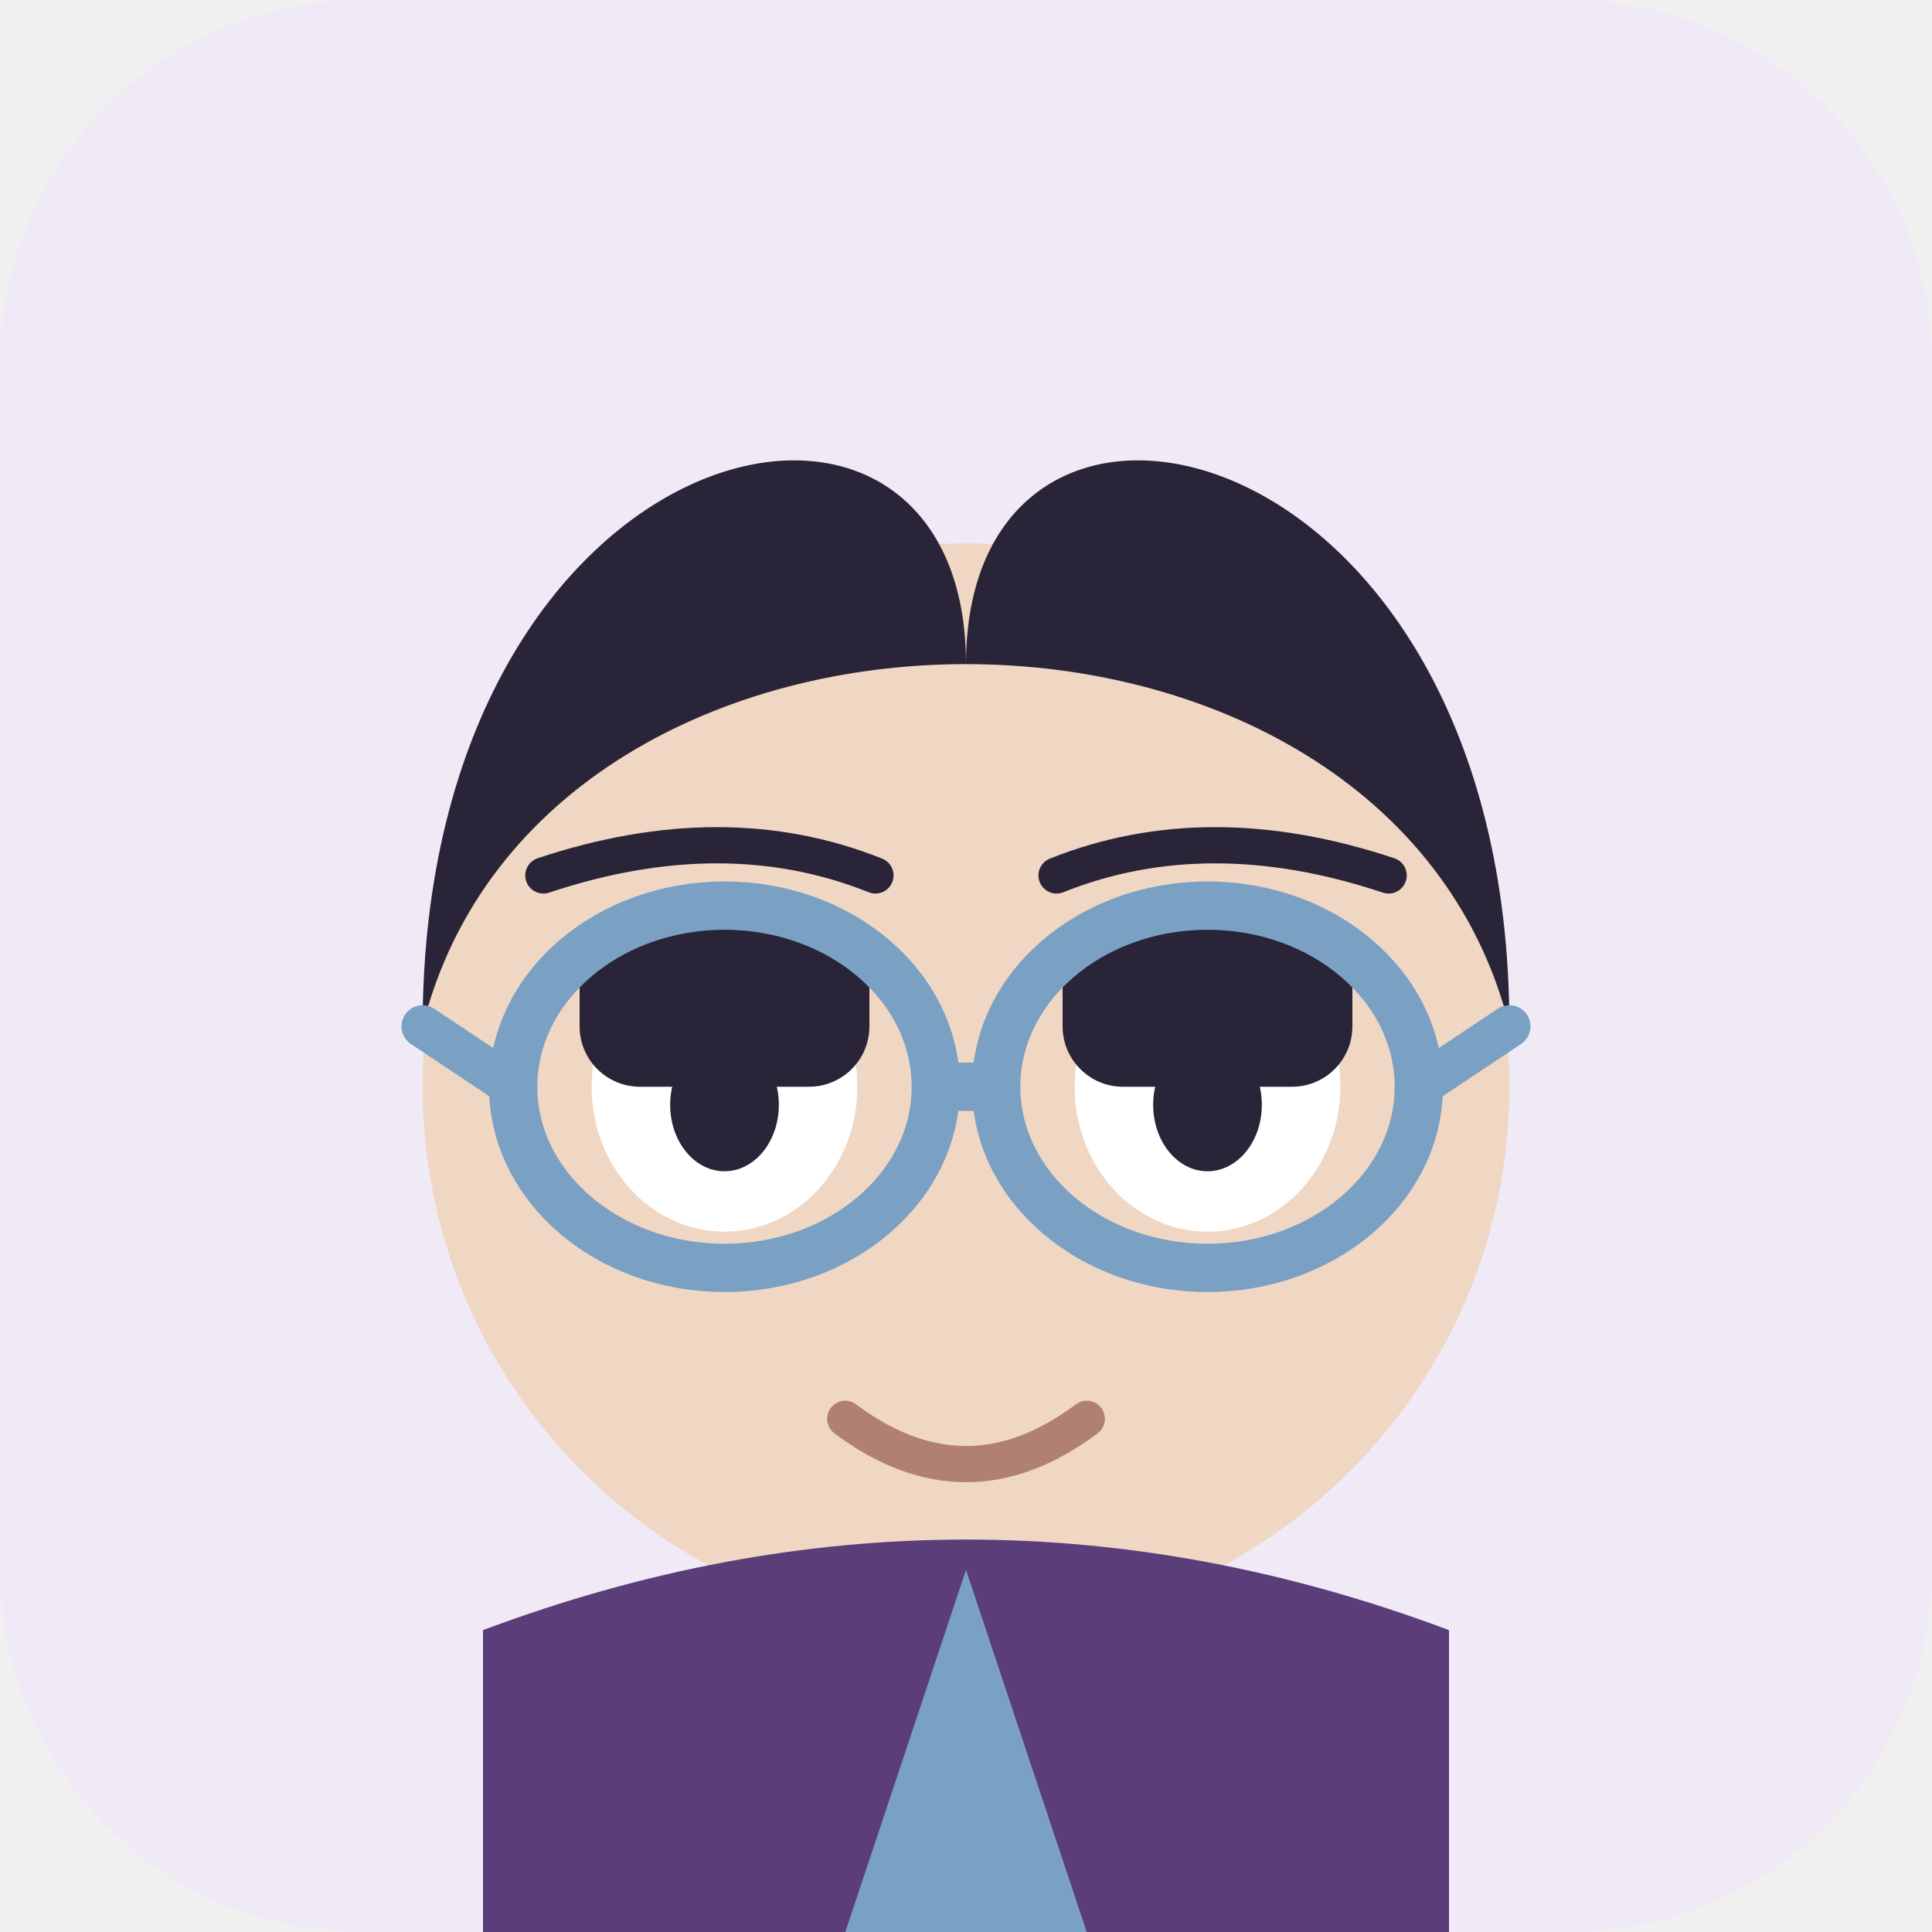
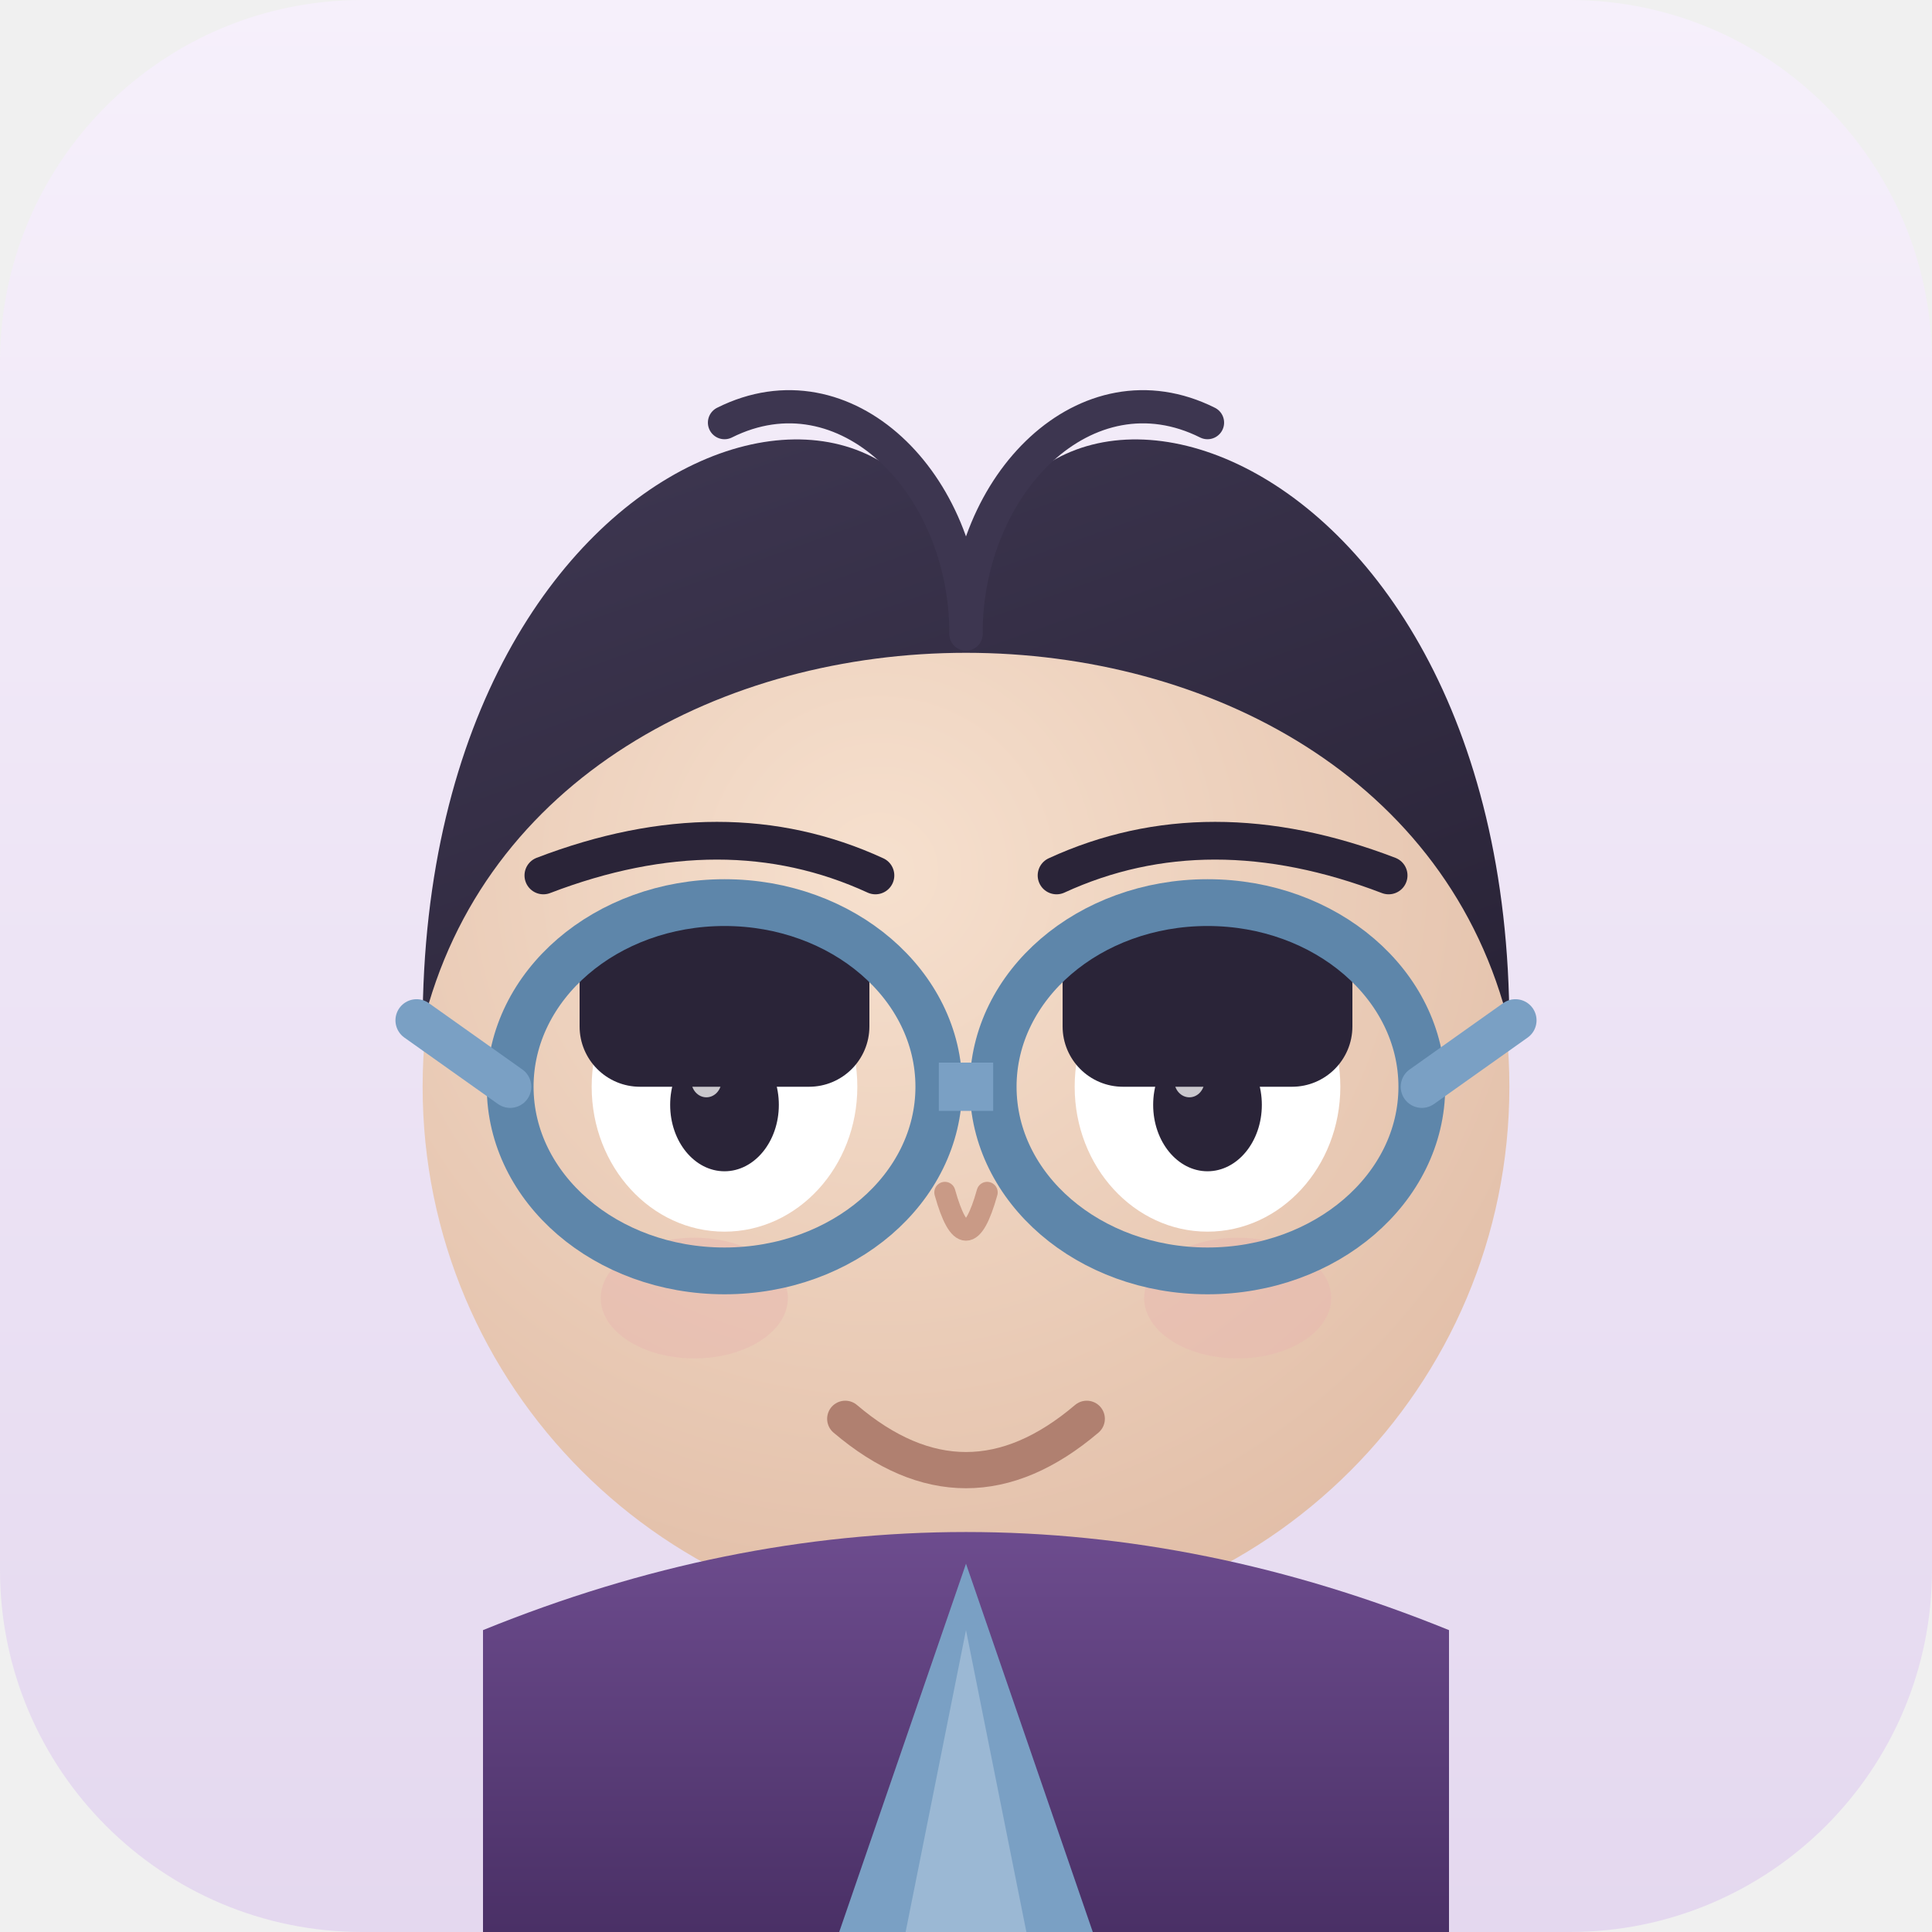
- <svg xmlns="http://www.w3.org/2000/svg" viewBox="0 0 64 64" role="img" aria-label="验 占位头像" class="stwd-resident-svg stwd-resident-svg--yan">
-   <rect class="stwd-face-bg" width="64" height="64" rx="12" fill="#f0eaf6" />
+ <svg xmlns="http://www.w3.org/2000/svg" viewBox="0 0 64 64" role="img" aria-label="验 正式头像" class="stwd-resident-svg stwd-resident-svg--yan">
+   <defs>
+     <linearGradient id="stwd-yan-bg" x1="0" y1="0" x2="0" y2="1">
+       <stop offset="0" stop-color="#f6f0fb" />
+       <stop offset="1" stop-color="#e4d8ef" />
+     </linearGradient>
+     <radialGradient id="stwd-yan-skin" cx="0.42" cy="0.3" r="0.8">
+       <stop offset="0" stop-color="#f6e0ce" />
+       <stop offset="1" stop-color="#e0bba4" />
+     </radialGradient>
+     <linearGradient id="stwd-yan-hair" x1="0.2" y1="0" x2="0.85" y2="1">
+       <stop offset="0" stop-color="#3d3650" />
+       <stop offset="1" stop-color="#2a2438" />
+     </linearGradient>
+     <linearGradient id="stwd-yan-collar" x1="0.5" y1="0" x2="0.5" y2="1">
+       <stop offset="0" stop-color="#6d4c8e" />
+       <stop offset="1" stop-color="#4a3066" />
+     </linearGradient>
+   </defs>
+   <rect class="stwd-face-bg" width="64" height="64" rx="12" fill="url(#stwd-yan-bg)" />
  <g class="stwd-figure">
    <g class="stwd-face-base">
-       <circle cx="32" cy="36" r="18" fill="#f0d7c3" />
+       <circle cx="32" cy="36" r="18" fill="url(#stwd-yan-skin)" />
+       <ellipse cx="23" cy="43" rx="3.1" ry="2" fill="#e8b8b0" opacity="0.5" />
+       <ellipse cx="41" cy="43" rx="3.1" ry="2" fill="#e8b8b0" opacity="0.5" />
+       <path d="M31.3 39.5 Q32 42 32.7 39.5" fill="none" stroke="#c99a86" stroke-width="0.7" stroke-linecap="round" />
    </g>
    <g class="stwd-hair">
-       <path d="M14 34 C14 14, 32 10, 32 22 C32 10, 50 14, 50 34 C46 18, 18 18, 14 34 Z" fill="#2a2438" />
+       <path d="M14 34 C14 13.5, 32 9, 32 21.5 C32 9, 50 13.5, 50 34 C46 17.5, 18 17.5, 14 34 Z" fill="url(#stwd-yan-hair)" />
+       <path d="M24 14 C28 12, 32 16, 32 21" fill="none" stroke="#3d3650" stroke-width="1.1" stroke-linecap="round" />
+       <path d="M40 14 C36 12, 32 16, 32 21" fill="none" stroke="#3d3650" stroke-width="1.1" stroke-linecap="round" />
    </g>
    <g class="stwd-eye stwd-eye-l">
      <ellipse class="stwd-sclera" cx="24" cy="36" rx="4.4" ry="4.8" fill="#fff" />
      <ellipse class="stwd-pupil" cx="24" cy="36.6" rx="1.8" ry="2.2" fill="#2a2438" />
+       <ellipse cx="23.4" cy="35.8" rx="0.5" ry="0.55" fill="#fff" opacity="0.75" />
      <rect class="stwd-lid stwd-lid-upper" x="19.2" y="30.6" width="9.6" height="5.4" rx="2" fill="#2a2438" />
    </g>
    <g class="stwd-eye stwd-eye-r">
      <ellipse class="stwd-sclera" cx="40" cy="36" rx="4.4" ry="4.8" fill="#fff" />
      <ellipse class="stwd-pupil" cx="40" cy="36.6" rx="1.8" ry="2.2" fill="#2a2438" />
+       <ellipse cx="39.4" cy="35.8" rx="0.5" ry="0.55" fill="#fff" opacity="0.75" />
      <rect class="stwd-lid stwd-lid-upper" x="35.2" y="30.6" width="9.6" height="5.4" rx="2" fill="#2a2438" />
    </g>
    <g class="stwd-glasses">
-       <ellipse cx="24" cy="36" rx="7" ry="6" fill="none" stroke="#7aa0c4" stroke-width="1.6" />
-       <ellipse cx="40" cy="36" rx="7" ry="6" fill="none" stroke="#7aa0c4" stroke-width="1.6" />
-       <path d="M31 36 L33 36" stroke="#7aa0c4" stroke-width="1.6" />
-       <path d="M17 36 L14 34" stroke="#7aa0c4" stroke-width="1.4" stroke-linecap="round" />
-       <path d="M47 36 L50 34" stroke="#7aa0c4" stroke-width="1.4" stroke-linecap="round" />
+       <ellipse cx="24" cy="36" rx="7.1" ry="6.1" fill="none" stroke="#5e86aa" stroke-width="1.55" />
+       <ellipse cx="40" cy="36" rx="7.1" ry="6.1" fill="none" stroke="#5e86aa" stroke-width="1.55" />
+       <path d="M31.1 36 L32.9 36" stroke="#7aa0c4" stroke-width="1.6" />
+       <path d="M16.9 36 L13.8 33.8" stroke="#7aa0c4" stroke-width="1.4" stroke-linecap="round" />
+       <path d="M47.1 36 L50.2 33.8" stroke="#7aa0c4" stroke-width="1.4" stroke-linecap="round" />
    </g>
    <g class="stwd-brows">
-       <path class="stwd-brow stwd-brow-l" d="M18 29 Q24 27 29 29" fill="none" stroke="#2a2438" stroke-width="1.2" stroke-linecap="round" />
-       <path class="stwd-brow stwd-brow-r" d="M35 29 Q40 27 46 29" fill="none" stroke="#2a2438" stroke-width="1.2" stroke-linecap="round" />
+       <path class="stwd-brow stwd-brow-l" d="M18 29 Q24 26.7 29 29" fill="none" stroke="#2a2438" stroke-width="1.25" stroke-linecap="round" />
+       <path class="stwd-brow stwd-brow-r" d="M35 29 Q40 26.7 46 29" fill="none" stroke="#2a2438" stroke-width="1.25" stroke-linecap="round" />
    </g>
-     <path class="stwd-mouth" d="M28 47 Q32 50 36 47" fill="none" stroke="#b08070" stroke-width="1.2" stroke-linecap="round" />
+     <path class="stwd-mouth" d="M28 47 Q32 50.4 36 47" fill="none" stroke="#b08070" stroke-width="1.2" stroke-linecap="round" />
    <g class="stwd-collar">
-       <path d="M16 54 Q32 48 48 54 L48 64 L16 64 Z" fill="#5b3d7a" />
-       <path d="M32 52 L28 64 L36 64 Z" fill="#7aa0c4" />
+       <path d="M16 54 Q32 47.5 48 54 L48 64 L16 64 Z" fill="url(#stwd-yan-collar)" />
+       <path d="M32 51.8 L27.8 64 L36.2 64 Z" fill="#7aa0c4" />
+       <path d="M32 54 L30 64 L34 64 Z" fill="#9bb8d4" />
    </g>
  </g>
</svg>
